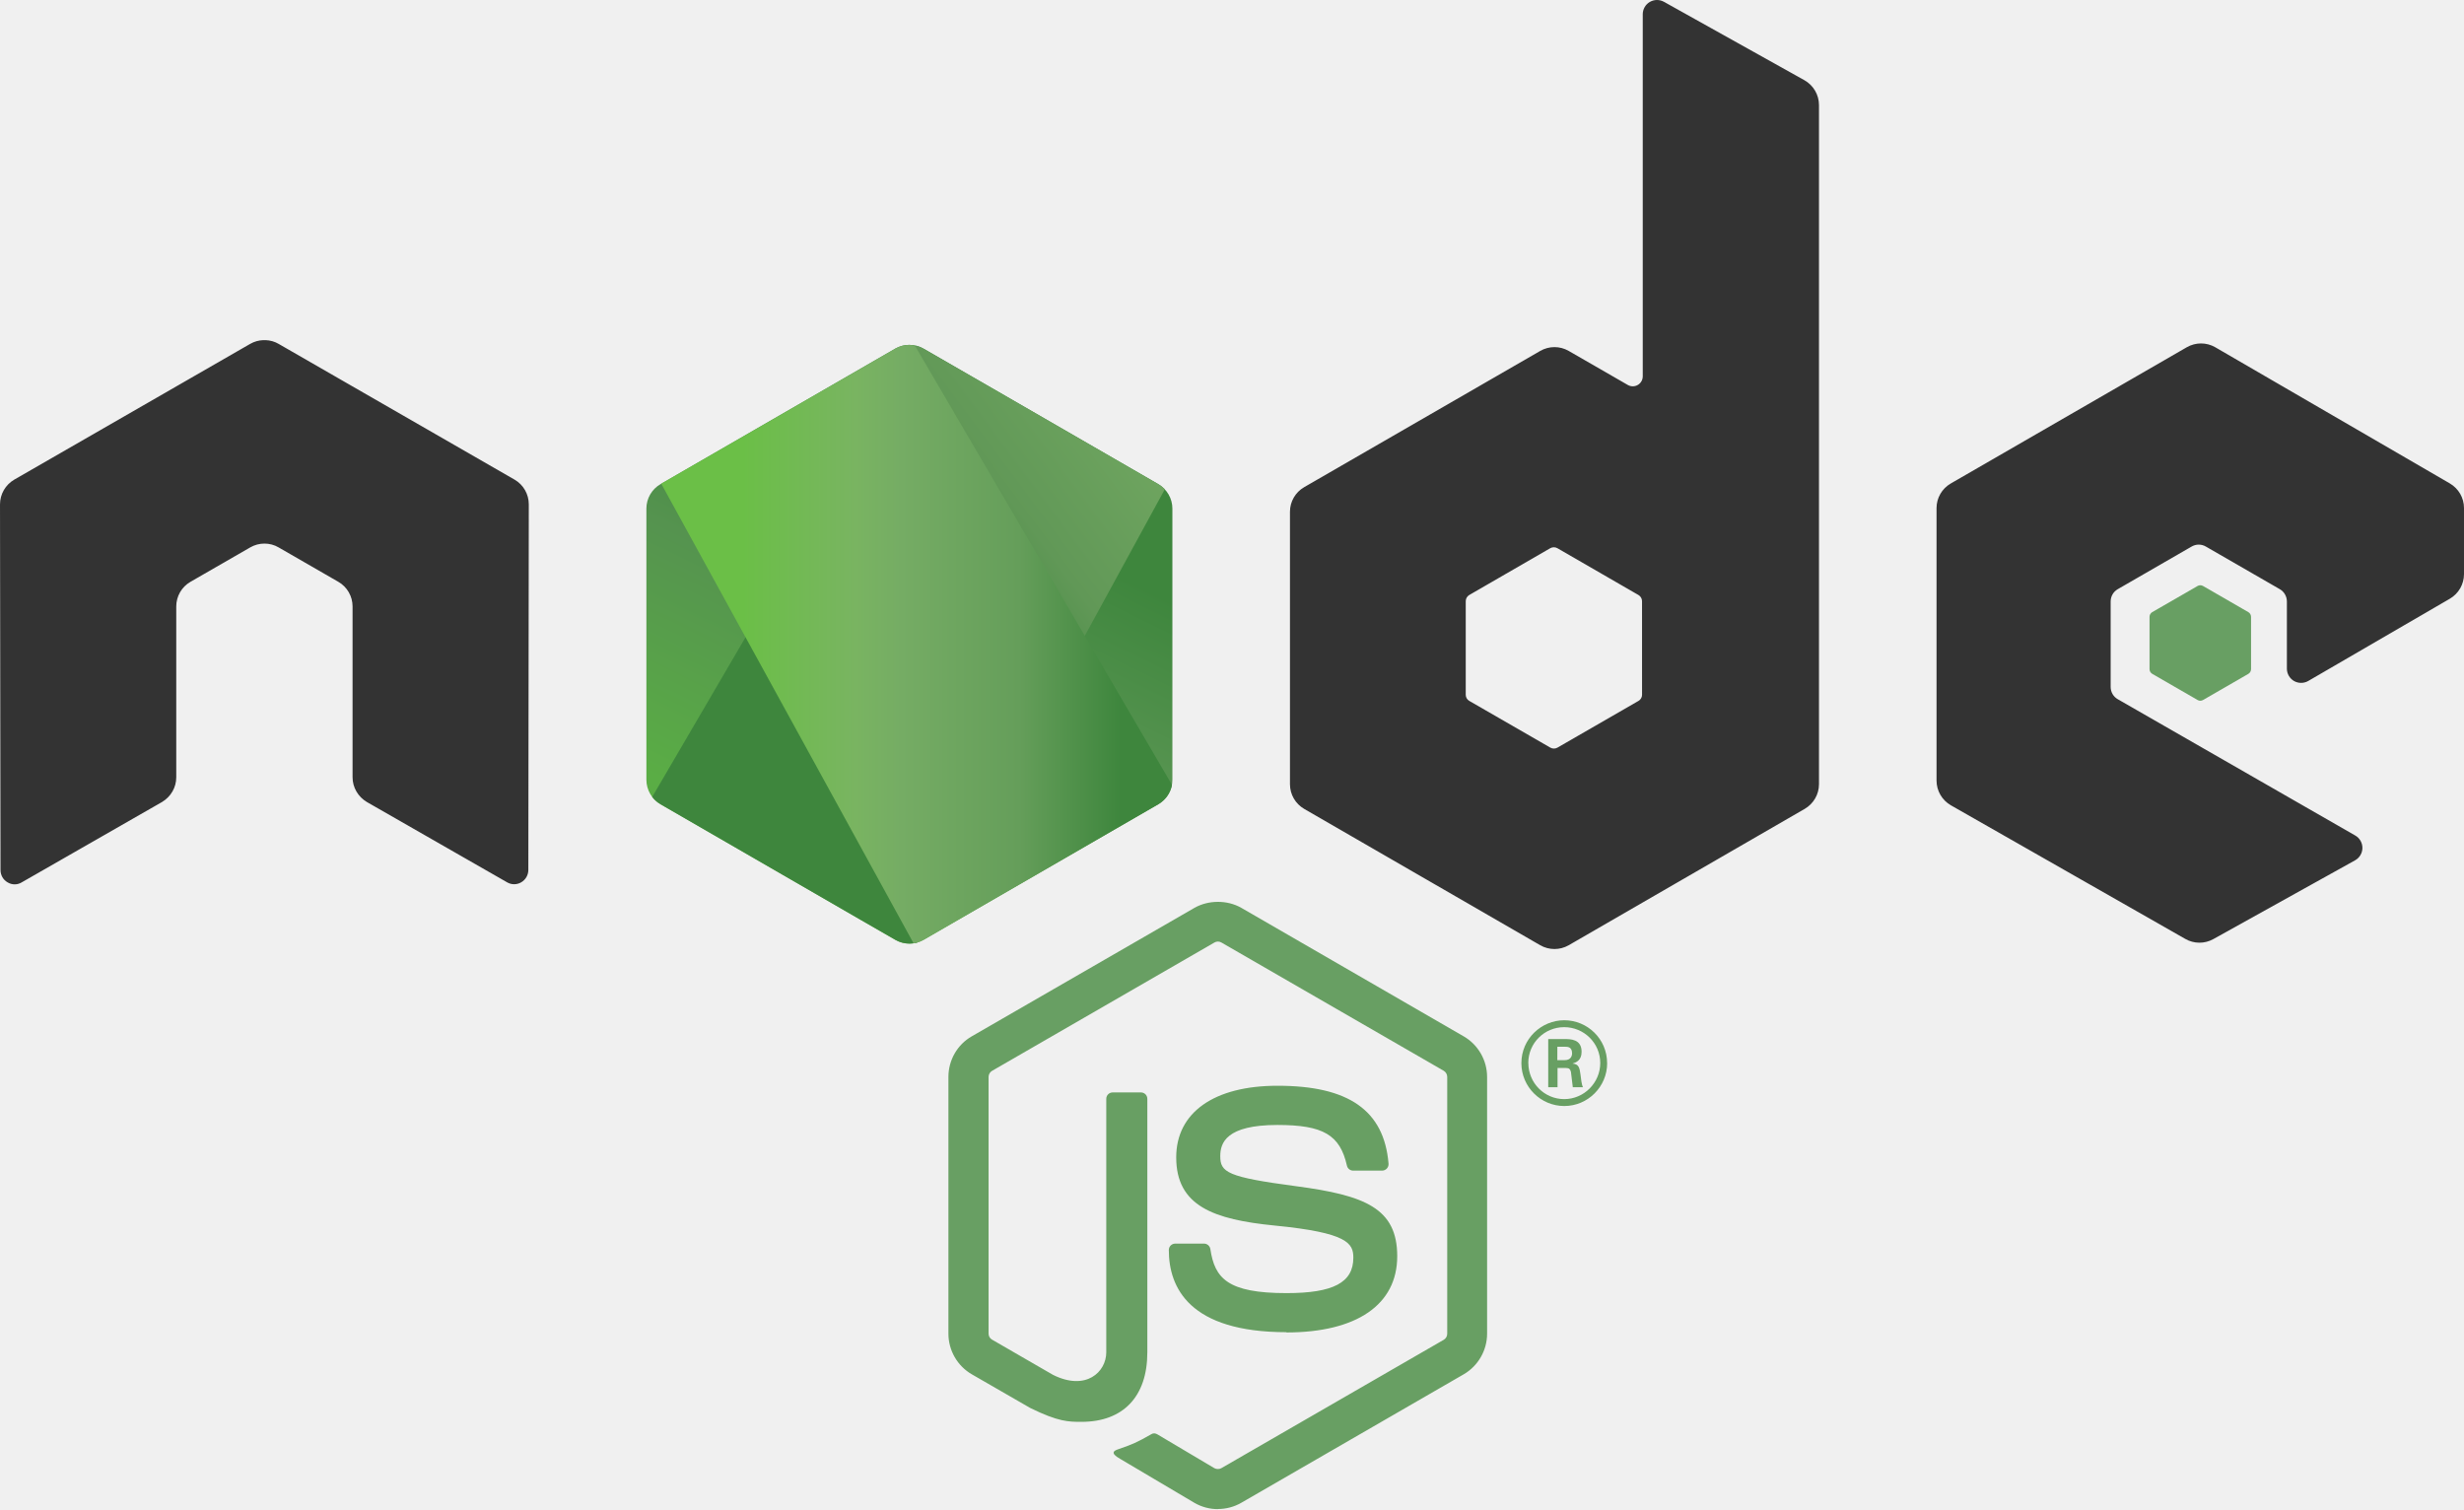
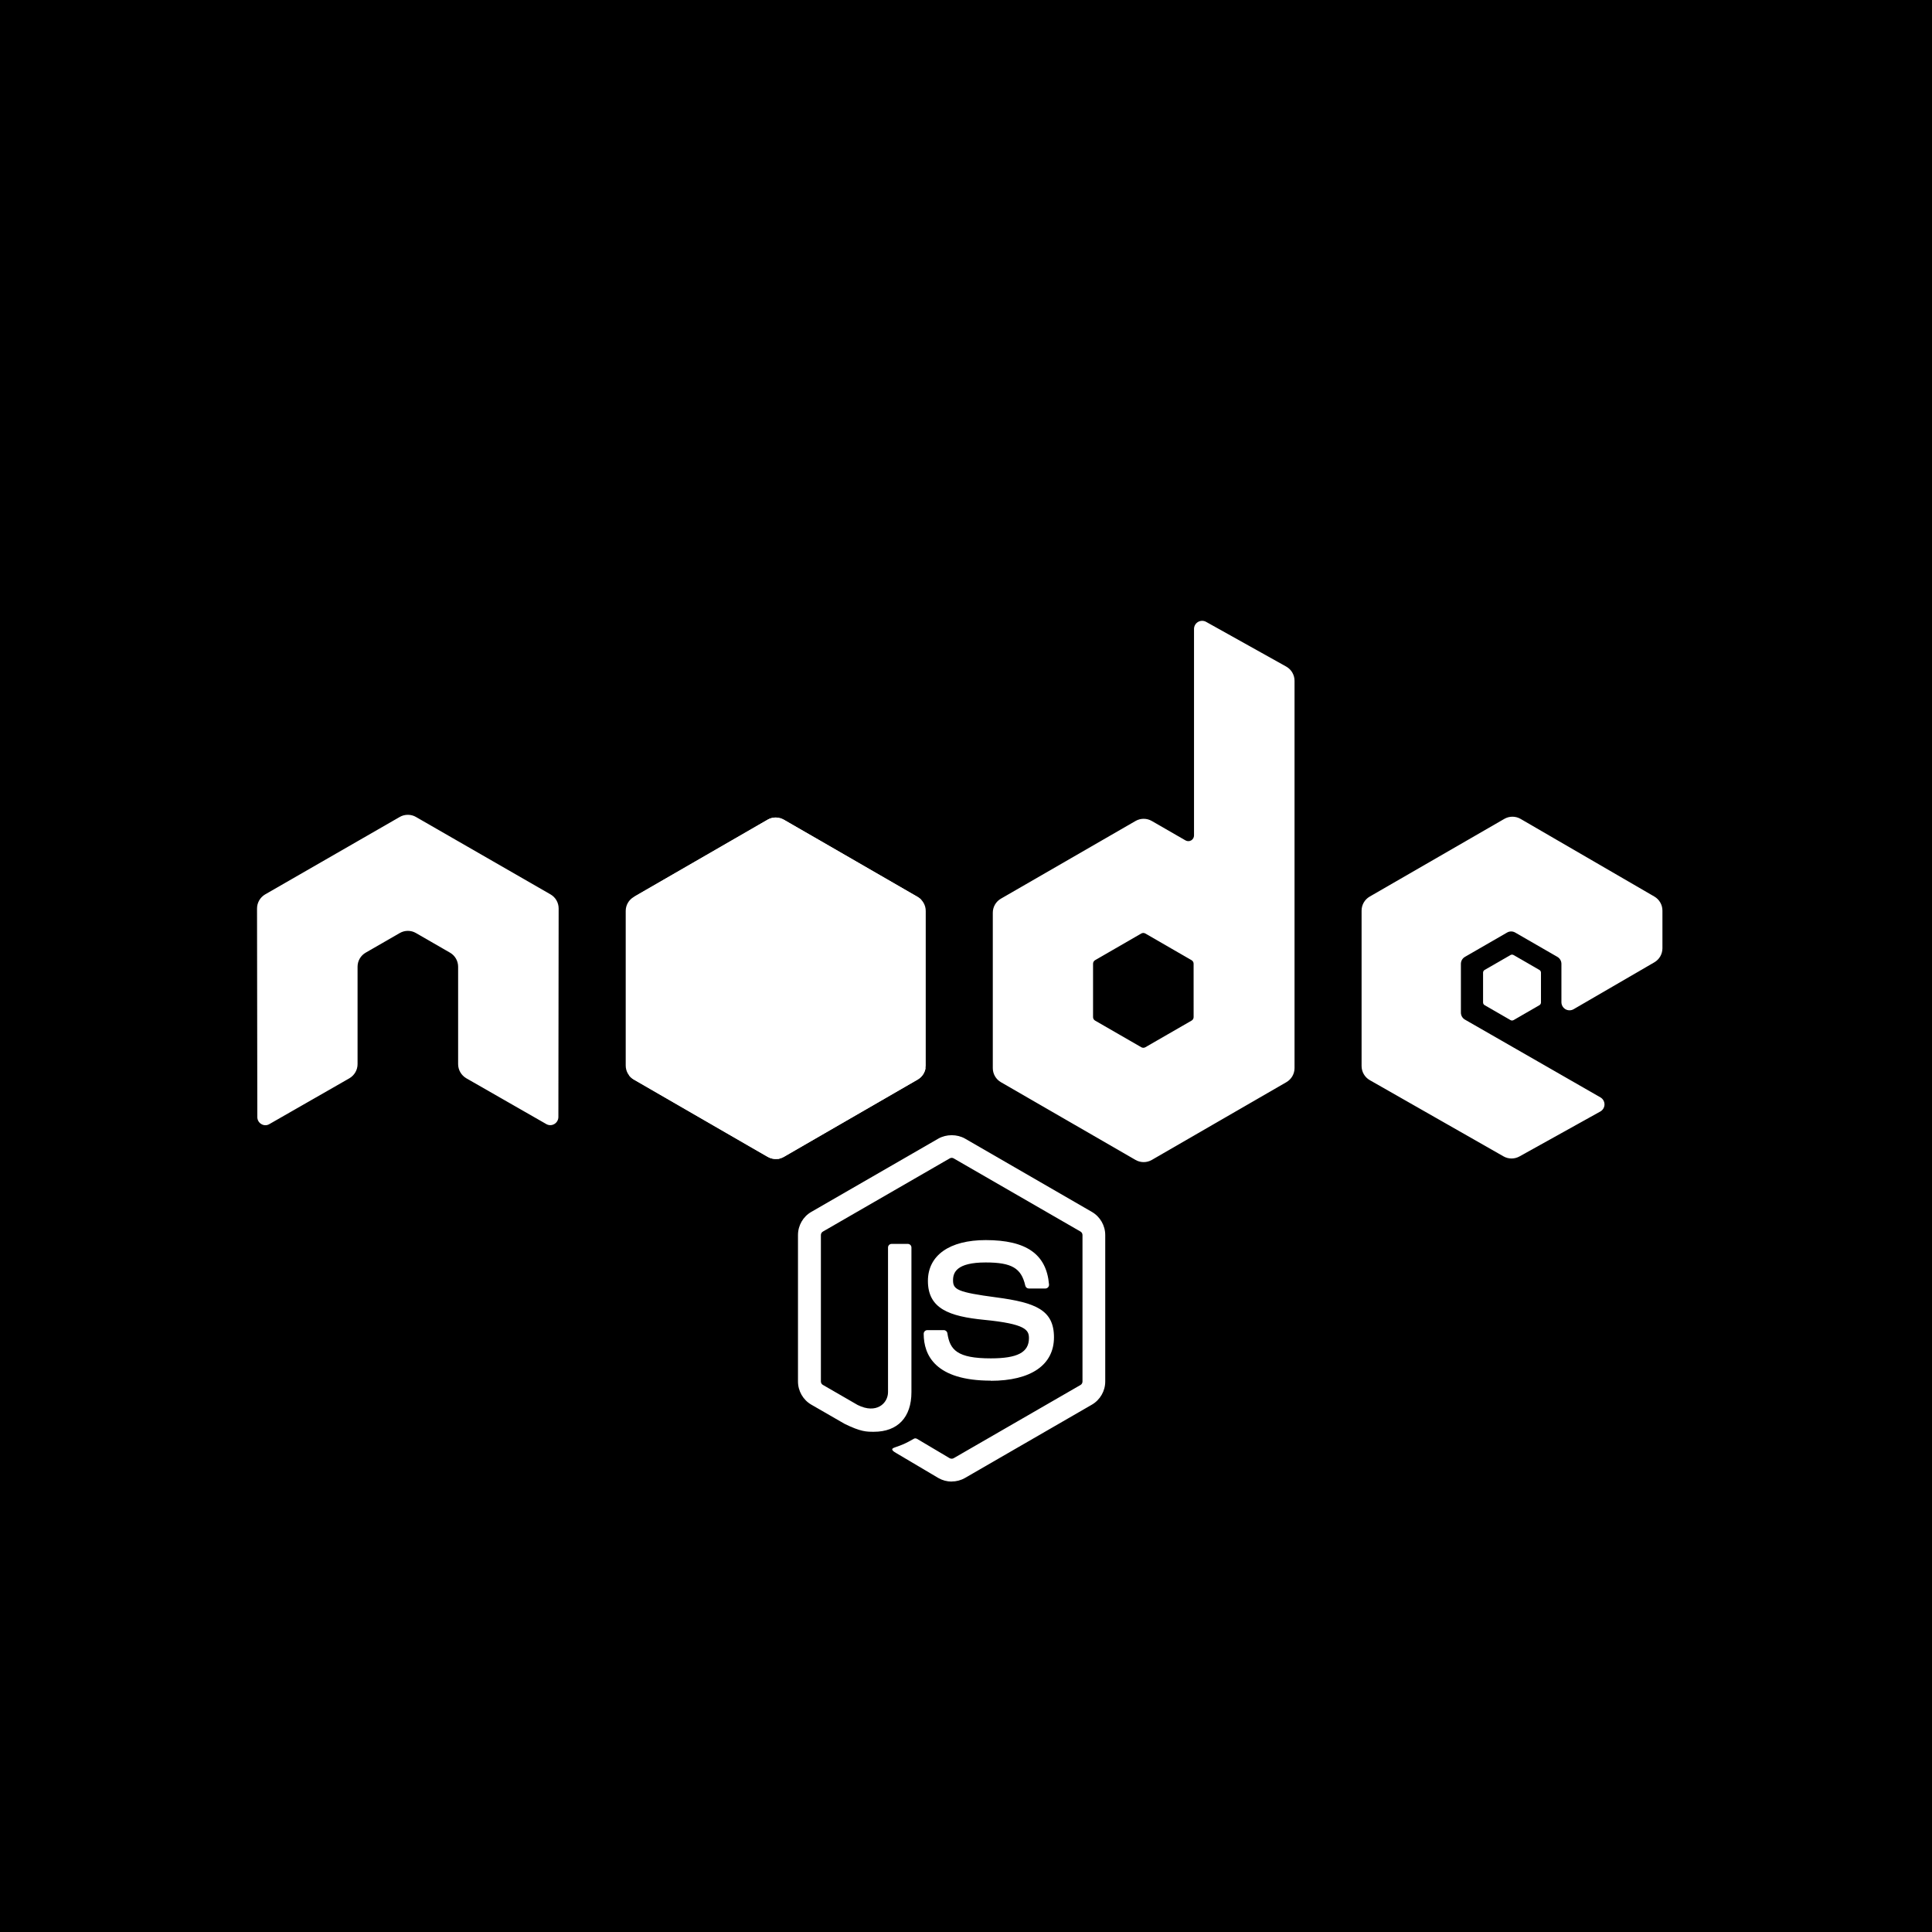
- <svg xmlns="http://www.w3.org/2000/svg" width="589.827" height="361.238" version="1.2" viewBox="0 0 442.37 270.929">
-   <defs>
+ <svg xmlns="http://www.w3.org/2000/svg" viewBox="0 0 630 630" version="1.1" id="svg1080">
+   <defs id="defs1084">
    <clipPath id="a">
-       <path d="M239.03 226.605l-42.13 24.317c-1.578.91-2.546 2.59-2.546 4.406v48.668c0 1.817.968 3.496 2.546 4.406l42.133 24.336c1.575.907 3.517.907 5.09 0l42.126-24.336c1.57-.91 2.54-2.59 2.54-4.406v-48.668c0-1.816-.97-3.496-2.55-4.406l-42.12-24.317c-.79-.453-1.67-.68-2.55-.68-.88 0-1.76.227-2.55.68" />
+       <path d="m 239.03,226.605 -42.13,24.317 c -1.578,0.91 -2.546,2.59 -2.546,4.406 v 48.668 c 0,1.817 0.968,3.496 2.546,4.406 l 42.133,24.336 c 1.575,0.907 3.517,0.907 5.09,0 l 42.126,-24.336 c 1.57,-0.91 2.54,-2.59 2.54,-4.406 v -48.668 c 0,-1.816 -0.97,-3.496 -2.55,-4.406 l -42.12,-24.317 c -0.79,-0.453 -1.67,-0.68 -2.55,-0.68 -0.88,0 -1.76,0.227 -2.55,0.68" id="path12746" />
    </clipPath>
-     <linearGradient id="b" x1="-.348" x2="1.251" gradientTransform="rotate(116.114 53.1 202.97) scale(86.48)" gradientUnits="userSpaceOnUse">
-       <stop offset=".3" stop-color="#3E863D" />
-       <stop offset=".5" stop-color="#55934F" />
-       <stop offset=".8" stop-color="#5AAD45" />
+     <linearGradient id="b" x1="-0.348" x2="1.251" gradientTransform="matrix(-38.06491,77.65213,-77.65213,-38.06491,258.7233,244.6294)" gradientUnits="userSpaceOnUse">
+       <stop offset=".3" stop-color="#3E863D" id="stop12749" />
+       <stop offset=".5" stop-color="#55934F" id="stop12751" />
+       <stop offset=".8" stop-color="#5AAD45" id="stop12753" />
    </linearGradient>
    <clipPath id="c">
-       <path d="M195.398 307.086c.403.523.907.976 1.5 1.316l36.14 20.875 6.02 3.46c.9.52 1.926.74 2.934.665.336-.027.672-.09 1-.183l44.434-81.36c-.34-.37-.738-.68-1.184-.94l-27.586-15.93-14.582-8.39c-.414-.24-.863-.41-1.32-.53zm0 0" />
+       <path d="m 195.398,307.086 c 0.403,0.523 0.907,0.976 1.5,1.316 l 36.14,20.875 6.02,3.46 c 0.9,0.52 1.926,0.74 2.934,0.665 0.336,-0.027 0.672,-0.09 1,-0.183 l 44.434,-81.36 c -0.34,-0.37 -0.738,-0.68 -1.184,-0.94 l -27.586,-15.93 -14.582,-8.39 c -0.414,-0.24 -0.863,-0.41 -1.32,-0.53 z m 0,0" id="path12756" />
    </clipPath>
-     <linearGradient id="d" x1="-.456" x2=".582" gradientTransform="rotate(-36.46 550.846 -214.337) scale(132.798)" gradientUnits="userSpaceOnUse">
-       <stop offset=".57" stop-color="#3E863D" />
-       <stop offset=".72" stop-color="#619857" />
-       <stop offset="1" stop-color="#76AC64" />
+     <linearGradient id="d" x1="-0.456" x2="0.582" gradientTransform="matrix(106.8057,-78.91673,78.91673,106.8057,235.1882,285.3948)" gradientUnits="userSpaceOnUse">
+       <stop offset=".57" stop-color="#3E863D" id="stop12759" />
+       <stop offset=".72" stop-color="#619857" id="stop12761" />
+       <stop offset="1" stop-color="#76AC64" id="stop12763" />
    </linearGradient>
    <clipPath id="e">
-       <path d="M241.066 225.953c-.707.07-1.398.29-2.035.652l-42.01 24.247 45.3 82.51c.63-.09 1.25-.3 1.81-.624l42.13-24.336c1.3-.754 2.19-2.03 2.46-3.476l-46.18-78.89c-.34-.067-.68-.102-1.03-.102-.14 0-.28.007-.42.02" />
+       <path d="m 241.066,225.953 c -0.707,0.07 -1.398,0.29 -2.035,0.652 l -42.01,24.247 45.3,82.51 c 0.63,-0.09 1.25,-0.3 1.81,-0.624 l 42.13,-24.336 c 1.3,-0.754 2.19,-2.03 2.46,-3.476 l -46.18,-78.89 c -0.34,-0.067 -0.68,-0.102 -1.03,-0.102 -0.14,0 -0.28,0.007 -0.42,0.02" id="path12766" />
    </clipPath>
-     <linearGradient id="f" x1=".043" x2=".984" gradientTransform="translate(192.862 279.652) scale(97.417)" gradientUnits="userSpaceOnUse">
-       <stop offset=".16" stop-color="#6BBF47" />
-       <stop offset=".38" stop-color="#79B461" />
-       <stop offset=".47" stop-color="#75AC64" />
-       <stop offset=".7" stop-color="#659E5A" />
-       <stop offset=".9" stop-color="#3E863D" />
+     <linearGradient id="f" x1="0.043" x2="0.984" gradientTransform="matrix(97.417,0,0,97.417,192.862,279.652)" gradientUnits="userSpaceOnUse">
+       <stop offset=".16" stop-color="#6BBF47" id="stop12769" />
+       <stop offset=".38" stop-color="#79B461" id="stop12771" />
+       <stop offset=".47" stop-color="#75AC64" id="stop12773" />
+       <stop offset=".7" stop-color="#659E5A" id="stop12775" />
+       <stop offset=".9" stop-color="#3E863D" id="stop12777" />
    </linearGradient>
  </defs>
-   <path fill="#689f63" d="M218.647 270.93c-1.46 0-2.91-.383-4.19-1.12l-13.337-7.896c-1.992-1.114-1.02-1.508-.363-1.735 2.656-.93 3.195-1.14 6.03-2.75.298-.17.688-.11.993.07l10.246 6.08c.37.2.895.2 1.238 0l39.95-23.06c.37-.21.61-.64.61-1.08v-46.1c0-.46-.24-.87-.618-1.1l-39.934-23.04c-.37-.22-.86-.22-1.23 0l-39.926 23.04c-.387.22-.633.65-.633 1.09v46.1c0 .44.24.86.62 1.07l10.94 6.32c5.94 2.97 9.57-.53 9.57-4.05v-45.5c0-.65.51-1.15 1.16-1.15h5.06c.63 0 1.15.5 1.15 1.15v45.52c0 7.92-4.32 12.47-11.83 12.47-2.31 0-4.13 0-9.21-2.5l-10.48-6.04c-2.59-1.5-4.19-4.3-4.19-7.29v-46.1c0-3 1.6-5.8 4.19-7.28l39.99-23.07c2.53-1.43 5.89-1.43 8.4 0l39.94 23.08c2.58 1.49 4.19 4.28 4.19 7.28v46.1c0 2.99-1.61 5.78-4.19 7.28l-39.94 23.07c-1.28.74-2.73 1.12-4.21 1.12" />
-   <path fill="#689f63" d="M230.987 239.164c-17.48 0-21.145-8.024-21.145-14.754 0-.64.516-1.15 1.157-1.15h5.16c.57 0 1.05.415 1.14.978.78 5.258 3.1 7.91 13.67 7.91 8.42 0 12-1.902 12-6.367 0-2.57-1.02-4.48-14.1-5.76-10.94-1.08-17.7-3.49-17.7-12.24 0-8.06 6.8-12.86 18.19-12.86 12.79 0 19.13 4.44 19.93 13.98.03.33-.09.65-.31.89-.22.23-.53.37-.85.37h-5.19c-.54 0-1.01-.38-1.12-.9-1.25-5.53-4.27-7.3-12.48-7.3-9.19 0-10.26 3.2-10.26 5.6 0 2.91 1.26 3.76 13.66 5.4 12.28 1.63 18.11 3.93 18.11 12.56 0 8.7-7.26 13.69-19.92 13.69m48.66-48.89h1.34c1.1 0 1.31-.77 1.31-1.22 0-1.18-.81-1.18-1.26-1.18h-1.38zm-1.63-3.78h2.97c1.02 0 3.02 0 3.02 2.28 0 1.59-1.02 1.92-1.63 2.12 1.19.08 1.27.86 1.43 1.96.08.69.21 1.88.45 2.28h-1.83c-.05-.4-.33-2.6-.33-2.72-.12-.49-.29-.73-.9-.73h-1.51v3.46h-1.67zm-3.57 4.3c0 3.58 2.89 6.48 6.44 6.48 3.58 0 6.47-2.96 6.47-6.48 0-3.59-2.93-6.44-6.48-6.44-3.5 0-6.44 2.81-6.44 6.43m14.16.03c0 4.24-3.47 7.7-7.7 7.7-4.2 0-7.7-3.42-7.7-7.7 0-4.36 3.58-7.7 7.7-7.7 4.15 0 7.69 3.35 7.69 7.7" />
-   <path fill="#333" fill-rule="evenodd" d="M94.936 90.55c0-1.84-.97-3.53-2.558-4.445l-42.356-24.37c-.715-.42-1.516-.64-2.328-.67h-.438c-.812.03-1.613.25-2.34.67L2.562 86.105C.984 87.025 0 88.715 0 90.555l.093 65.64c0 .91.47 1.76 1.27 2.21.78.48 1.76.48 2.54 0l25.18-14.42c1.59-.946 2.56-2.618 2.56-4.44V108.88c0-1.83.97-3.52 2.555-4.43l10.72-6.174c.796-.46 1.67-.688 2.56-.688.876 0 1.77.226 2.544.687l10.715 6.172c1.586.91 2.56 2.6 2.56 4.43v30.663c0 1.82.983 3.5 2.565 4.44l25.164 14.41c.79.47 1.773.47 2.56 0 .776-.45 1.268-1.3 1.268-2.21zm199.868 34.176c0 .457-.243.88-.64 1.106l-14.548 8.386c-.395.227-.883.227-1.277 0l-14.55-8.386c-.4-.227-.64-.65-.64-1.106V107.93c0-.458.24-.88.63-1.11l14.54-8.4c.4-.23.89-.23 1.29 0l14.55 8.4c.4.23.64.652.64 1.11zM298.734.324c-.794-.442-1.76-.43-2.544.027-.78.46-1.262 1.3-1.262 2.21v65c0 .64-.34 1.23-.894 1.55-.55.32-1.235.32-1.79 0L281.634 63c-1.58-.914-3.526-.914-5.112 0l-42.37 24.453c-1.583.91-2.56 2.6-2.56 4.42v48.92c0 1.83.977 3.51 2.56 4.43l42.37 24.47c1.582.91 3.53.91 5.117 0l42.37-24.48c1.58-.92 2.56-2.6 2.56-4.43V18.863c0-1.856-1.01-3.563-2.63-4.47zm141.093 107.164c1.574-.914 2.543-2.602 2.543-4.422V91.21c0-1.824-.97-3.507-2.547-4.425l-42.1-24.44c-1.59-.92-3.54-.92-5.13 0l-42.36 24.45c-1.59.92-2.56 2.6-2.56 4.43v48.9c0 1.84.99 3.54 2.58 4.45l42.09 23.99c1.55.89 3.45.9 5.02.03l25.46-14.15c.8-.45 1.31-1.3 1.31-2.22 0-.92-.49-1.78-1.29-2.23l-42.62-24.46c-.8-.45-1.29-1.3-1.29-2.21v-15.34c0-.916.48-1.76 1.28-2.216l13.26-7.65c.79-.46 1.76-.46 2.55 0l13.27 7.65c.79.45 1.28 1.3 1.28 2.21v12.06c0 .91.49 1.76 1.28 2.22.79.45 1.77.45 2.56-.01zm0 0" />
-   <path fill="#689f63" fill-rule="evenodd" d="M394.538 105.2c.3-.177.676-.177.98 0l8.13 4.69c.304.176.49.5.49.85v9.39c0 .35-.186.674-.49.85l-8.13 4.69c-.304.177-.68.177-.98 0l-8.125-4.69c-.31-.176-.5-.5-.5-.85v-9.39c0-.35.18-.674.49-.85zm0 0" />
-   <g clip-path="url(#a)" transform="translate(-78.306 -164.016)">
-     <path fill="url(#b)" d="M331.363 246.793l-118.715-58.19-60.87 124.174L270.49 370.97zm0 0" />
+   <rect width="630" height="630" id="rect1076" style="fill:#000000" x="0" y="0" />
+   <g transform="translate(69.85229,70.37304)" id="g5012" style="fill:#ffffff" />
+   <g transform="translate(69.85229,70.37304)" id="g5014" style="fill:#ffffff" />
+   <g transform="translate(69.85229,70.37304)" id="g5016" style="fill:#ffffff" />
+   <g transform="translate(69.85229,70.37304)" id="g5018" style="fill:#ffffff" />
+   <g transform="translate(69.85229,70.37304)" id="g5020" style="fill:#ffffff" />
+   <g transform="translate(69.85229,70.37304)" id="g5022" style="fill:#ffffff" />
+   <g transform="translate(69.85229,70.37304)" id="g5024" style="fill:#ffffff" />
+   <g transform="translate(69.85229,70.37304)" id="g5026" style="fill:#ffffff" />
+   <g transform="translate(69.85229,70.37304)" id="g5028" style="fill:#ffffff" />
+   <g transform="translate(69.85229,70.37304)" id="g5030" style="fill:#ffffff" />
+   <g transform="translate(69.85229,70.37304)" id="g5032" style="fill:#ffffff" />
+   <g transform="translate(69.85229,70.37304)" id="g5034" style="fill:#ffffff" />
+   <g transform="translate(69.85229,70.37304)" id="g5036" style="fill:#ffffff" />
+   <g transform="translate(69.85229,70.37304)" id="g5038" style="fill:#ffffff" />
+   <g transform="translate(69.85229,70.37304)" id="g5040" style="fill:#ffffff" />
+   <path style="fill:#ffffff;stroke-width:1.036" d="m 310.327,483.121 c -1.513,0 -3.015,-0.397 -4.341,-1.16 l -13.817,-8.18 c -2.064,-1.154 -1.057,-1.562 -0.376,-1.797 2.752,-0.963 3.31,-1.181 6.247,-2.849 0.309,-0.176 0.713,-0.114 1.029,0.073 l 10.615,6.299 c 0.383,0.207 0.927,0.207 1.283,0 l 41.387,-23.89 c 0.383,-0.218 0.632,-0.663 0.632,-1.119 v -47.758 c 0,-0.477 -0.249,-0.901 -0.64,-1.14 L 310.975,377.73 c -0.383,-0.228 -0.891,-0.228 -1.274,0 l -41.362,23.869 c -0.401,0.228 -0.656,0.673 -0.656,1.129 v 47.758 c 0,0.456 0.249,0.891 0.642,1.108 l 11.334,6.547 c 6.154,3.077 9.914,-0.549 9.914,-4.196 v -47.137 c 0,-0.673 0.528,-1.191 1.202,-1.191 h 5.242 c 0.653,0 1.191,0.518 1.191,1.191 v 47.157 c 0,8.205 -4.475,12.919 -12.256,12.919 -2.393,0 -4.279,0 -9.541,-2.59 l -10.857,-6.257 c -2.683,-1.554 -4.341,-4.455 -4.341,-7.552 v -47.758 c 0,-3.108 1.658,-6.009 4.341,-7.542 l 41.429,-23.9 c 2.621,-1.481 6.102,-1.481 8.702,0 l 41.377,23.91 c 2.673,1.544 4.341,4.434 4.341,7.542 v 47.758 c 0,3.098 -1.668,5.988 -4.341,7.542 l -41.377,23.9 c -1.326,0.767 -2.828,1.16 -4.361,1.16" id="path12782" />
+   <path style="fill:#ffffff;stroke-width:1.036" d="m 323.111,450.212 c -18.109,0 -21.906,-8.313 -21.906,-15.285 0,-0.663 0.535,-1.191 1.199,-1.191 h 5.346 c 0.591,0 1.088,0.43 1.181,1.013 0.808,5.447 3.212,8.195 14.162,8.195 8.723,0 12.432,-1.97 12.432,-6.596 0,-2.662 -1.057,-4.641 -14.607,-5.967 -11.334,-1.119 -18.337,-3.616 -18.337,-12.68 0,-8.35 7.045,-13.323 18.844,-13.323 13.25,0 19.818,4.6 20.647,14.483 0.031,0.342 -0.093,0.673 -0.321,0.922 -0.228,0.238 -0.549,0.383 -0.881,0.383 h -5.377 c -0.559,0 -1.046,-0.394 -1.16,-0.932 -1.295,-5.729 -4.424,-7.563 -12.929,-7.563 -9.521,0 -10.629,3.315 -10.629,5.801 0,3.015 1.305,3.895 14.151,5.594 12.722,1.689 18.761,4.071 18.761,13.012 0,9.013 -7.521,14.182 -20.637,14.182" id="path12784" />
+   <path style="fill:#ffffff;fill-rule:evenodd;stroke-width:1.036" d="m 182.166,296.252 c 0,-1.906 -1.005,-3.657 -2.65,-4.605 l -43.88,-25.247 c -0.741,-0.435 -1.571,-0.663 -2.412,-0.694 h -0.454 c -0.841,0.031 -1.671,0.259 -2.424,0.694 l -43.878,25.247 c -1.635,0.953 -2.654,2.704 -2.654,4.61 l 0.096,68.001 c 0,0.943 0.487,1.823 1.316,2.289 0.808,0.497 1.823,0.497 2.631,0 L 113.944,351.609 c 1.647,-0.98 2.652,-2.712 2.652,-4.6 v -31.768 c 0,-1.896 1.005,-3.647 2.647,-4.589 l 11.106,-6.396 c 0.825,-0.477 1.73,-0.713 2.652,-0.713 0.908,0 1.834,0.234 2.636,0.712 l 11.1,6.394 c 1.643,0.943 2.652,2.694 2.652,4.589 v 31.766 c 0,1.885 1.018,3.626 2.657,4.6 l 26.069,14.928 c 0.818,0.487 1.837,0.487 2.652,0 0.804,-0.466 1.314,-1.347 1.314,-2.289 z m 207.058,35.405 c 0,0.473 -0.252,0.912 -0.663,1.146 l -15.071,8.688 c -0.409,0.235 -0.915,0.235 -1.323,0 l -15.073,-8.688 c -0.414,-0.235 -0.663,-0.673 -0.663,-1.146 v -17.4 c 0,-0.474 0.249,-0.912 0.653,-1.15 l 15.063,-8.702 c 0.414,-0.238 0.922,-0.238 1.336,0 l 15.073,8.702 c 0.414,0.238 0.663,0.675 0.663,1.15 z m 4.071,-128.877 c -0.823,-0.458 -1.823,-0.445 -2.635,0.028 -0.808,0.477 -1.307,1.347 -1.307,2.289 v 67.338 c 0,0.663 -0.352,1.274 -0.926,1.606 -0.57,0.332 -1.279,0.332 -1.854,0 l -10.992,-6.331 c -1.637,-0.947 -3.653,-0.947 -5.296,0 L 326.39,293.043 c -1.64,0.943 -2.652,2.694 -2.652,4.579 v 50.68 c 0,1.896 1.012,3.636 2.652,4.589 l 43.894,25.35 c 1.639,0.943 3.657,0.943 5.301,0 l 43.894,-25.361 c 1.637,-0.953 2.652,-2.694 2.652,-4.589 v -126.306 c 0,-1.923 -1.046,-3.691 -2.725,-4.631 z m 146.169,111.019 c 1.631,-0.947 2.634,-2.696 2.634,-4.581 v -12.283 c 0,-1.89 -1.005,-3.633 -2.639,-4.584 l -43.614,-25.319 c -1.647,-0.953 -3.667,-0.953 -5.315,0 l -43.884,25.33 c -1.647,0.953 -2.652,2.694 -2.652,4.589 v 50.659 c 0,1.906 1.026,3.667 2.673,4.61 l 43.604,24.853 c 1.606,0.922 3.574,0.932 5.201,0.031 l 26.376,-14.659 c 0.829,-0.466 1.357,-1.347 1.357,-2.3 0,-0.953 -0.508,-1.844 -1.336,-2.31 l -44.153,-25.34 c -0.829,-0.466 -1.336,-1.347 -1.336,-2.29 v -15.892 c 0,-0.949 0.497,-1.823 1.326,-2.296 l 13.737,-7.925 c 0.818,-0.477 1.823,-0.477 2.642,0 l 13.747,7.925 c 0.818,0.466 1.326,1.347 1.326,2.289 v 12.494 c 0,0.943 0.508,1.823 1.326,2.3 0.818,0.466 1.834,0.466 2.652,-0.01 z m 0,0" id="path12786" />
+   <path style="fill:#ffffff;fill-rule:evenodd;stroke-width:1.036" d="m 492.546,311.429 c 0.311,-0.183 0.7,-0.183 1.015,0 l 8.422,4.859 c 0.315,0.182 0.508,0.518 0.508,0.881 v 9.728 c 0,0.363 -0.193,0.698 -0.508,0.881 l -8.422,4.859 c -0.315,0.183 -0.704,0.183 -1.015,0 l -8.417,-4.859 c -0.321,-0.182 -0.518,-0.518 -0.518,-0.881 v -9.728 c 0,-0.363 0.186,-0.698 0.508,-0.881 z m 0,0" id="path12788" />
+   <g clip-path="url(#a)" transform="matrix(1.035973,0,0,1.035973,2.691884,32.52822)" id="g12792" style="fill:#ffffff">
+     <path style="fill:#ffffff" d="m 331.363,246.793 -118.715,-58.19 -60.87,124.174 118.712,58.193 z m 0,0" id="path12790" />
  </g>
-   <g clip-path="url(#c)" transform="translate(-78.306 -164.016)">
-     <path fill="url(#d)" d="M144.07 264.004l83.825 113.453 110.86-81.906-83.83-113.45zm0 0" />
+   <g clip-path="url(#c)" transform="matrix(1.035973,0,0,1.035973,2.691884,32.52822)" id="g12796" style="fill:#ffffff">
+     <path style="fill:#ffffff" d="m 144.07,264.004 83.825,113.453 110.86,-81.906 -83.83,-113.45 z m 0,0" id="path12794" />
  </g>
-   <g clip-path="url(#e)" transform="translate(-78.306 -164.016)">
-     <path fill="url(#f)" d="M197.02 225.934v107.43h91.683v-107.43zm0 0" />
+   <g clip-path="url(#e)" transform="matrix(1.035973,0,0,1.035973,2.691884,32.52822)" id="g12800" style="fill:#ffffff">
+     <path style="fill:#ffffff" d="m 197.02,225.934 v 107.43 h 91.683 v -107.43 z m 0,0" id="path12798" />
  </g>
</svg>
